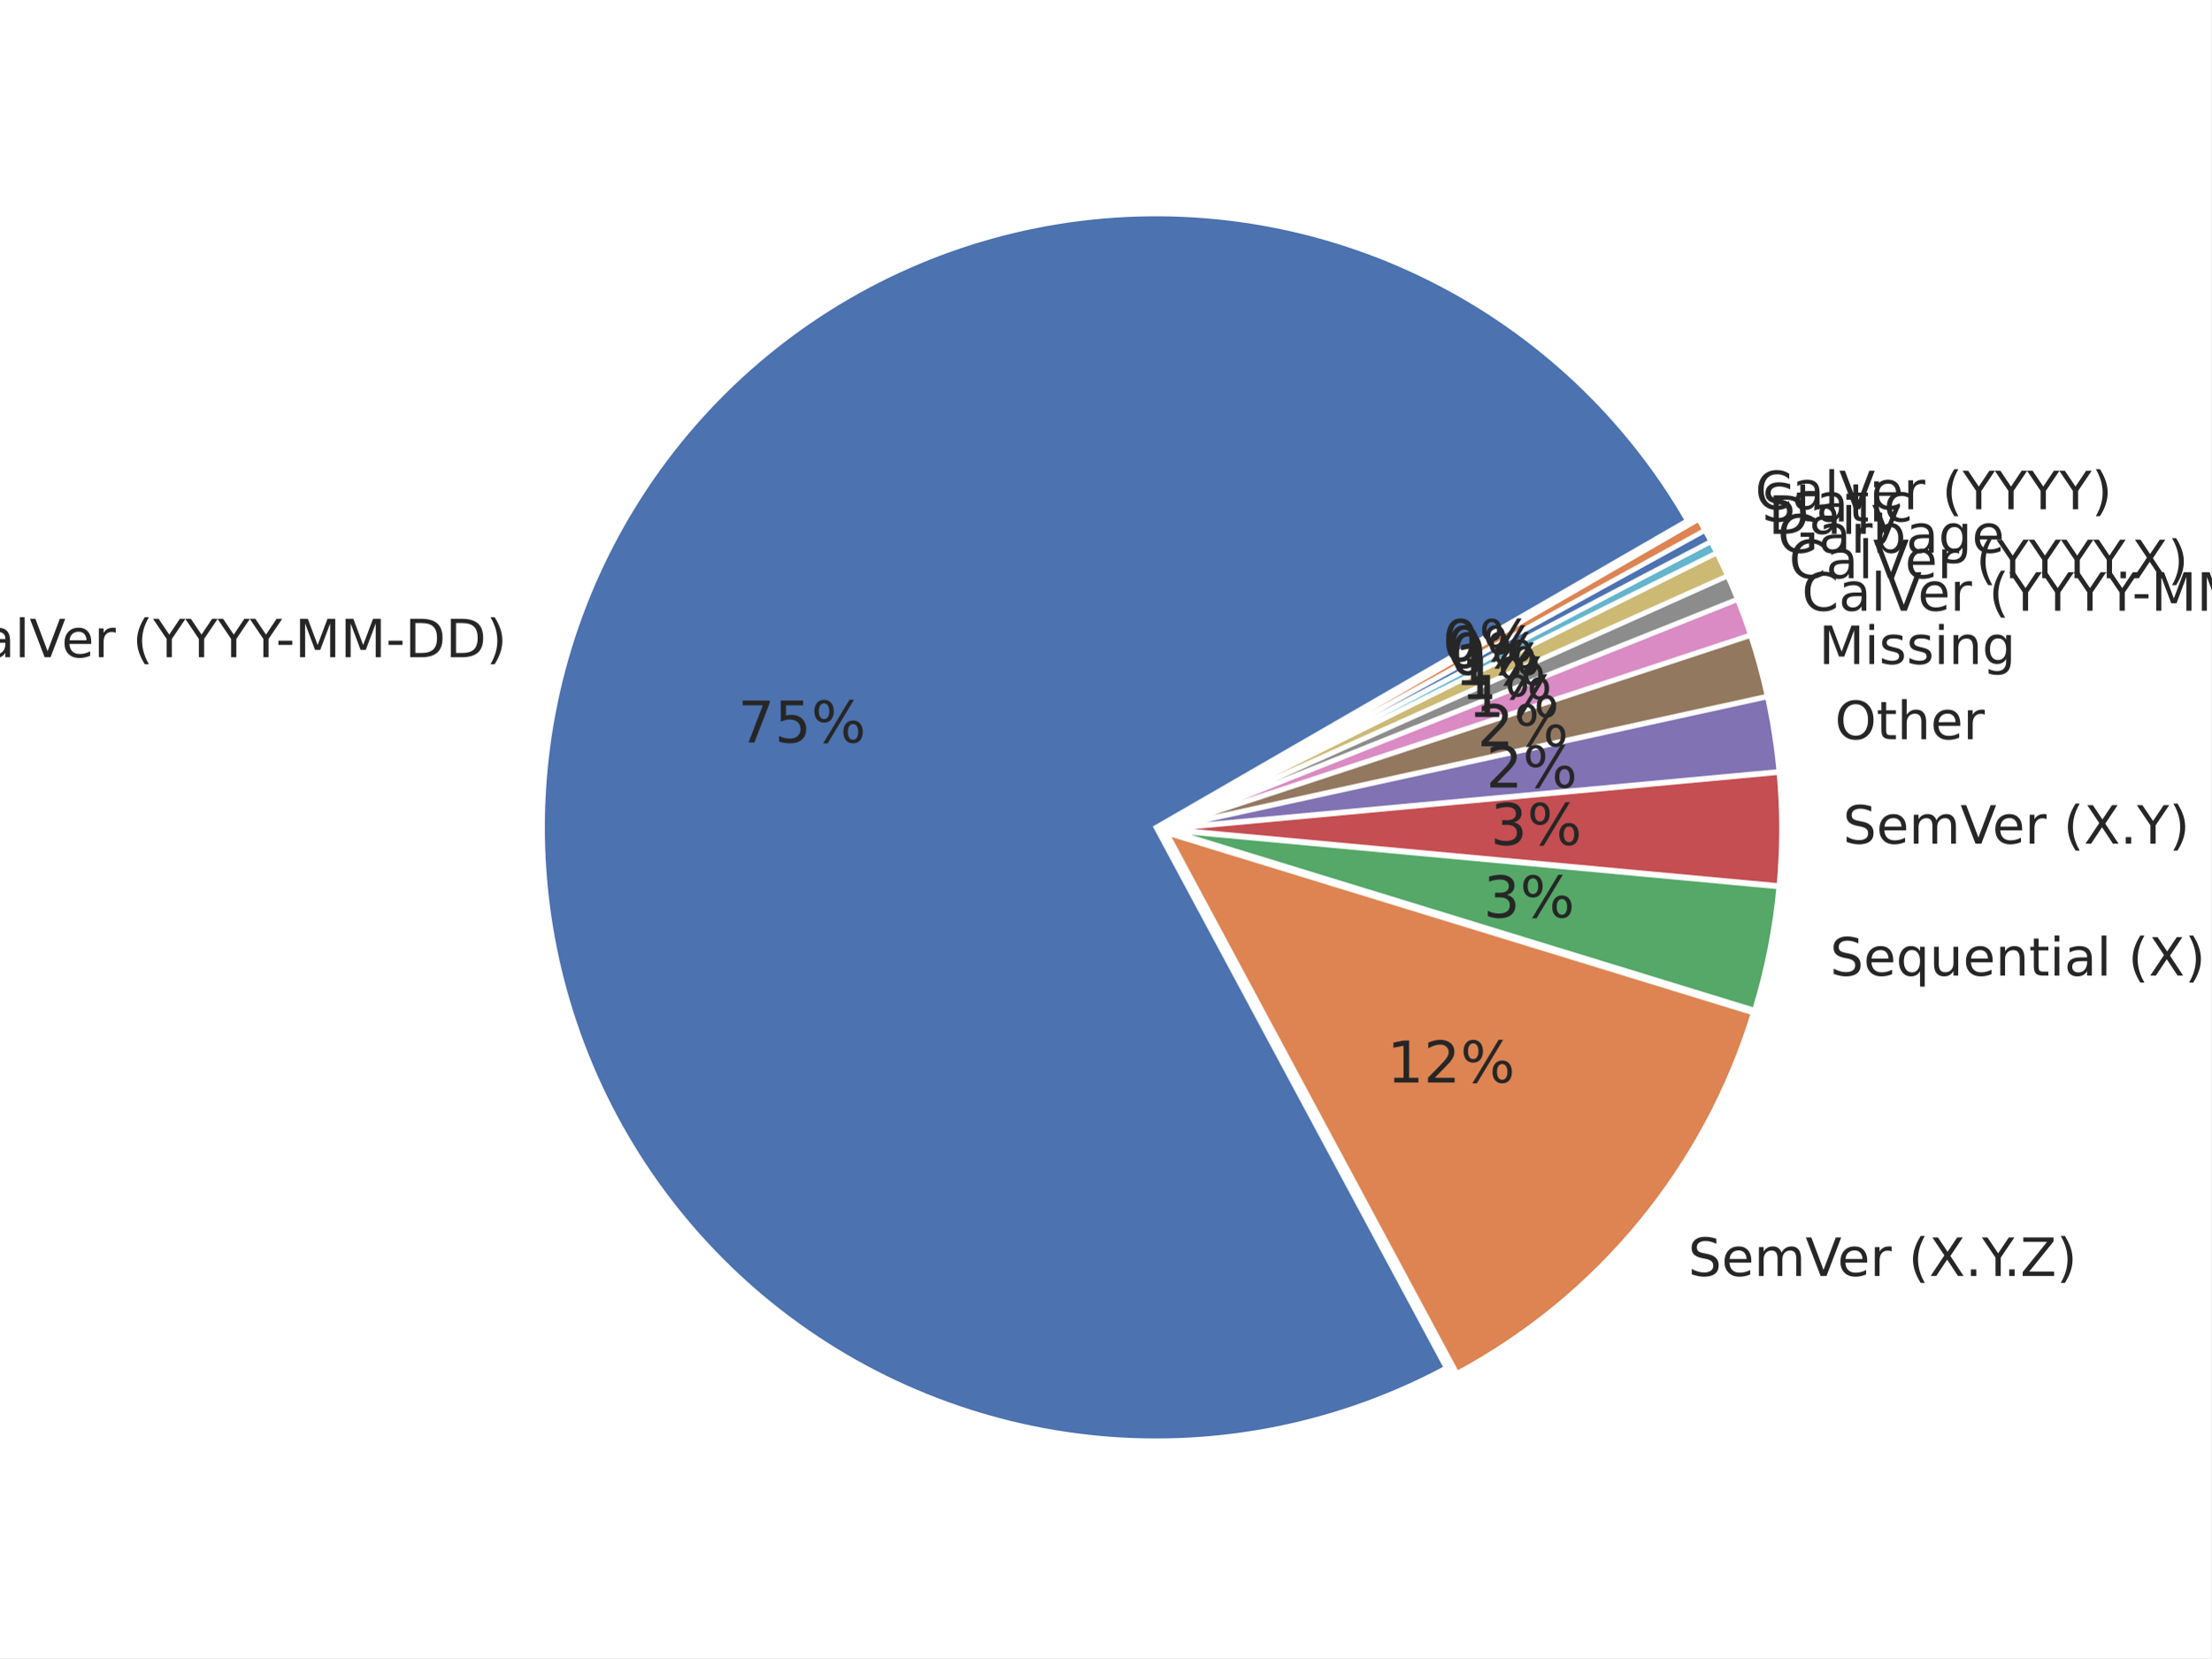
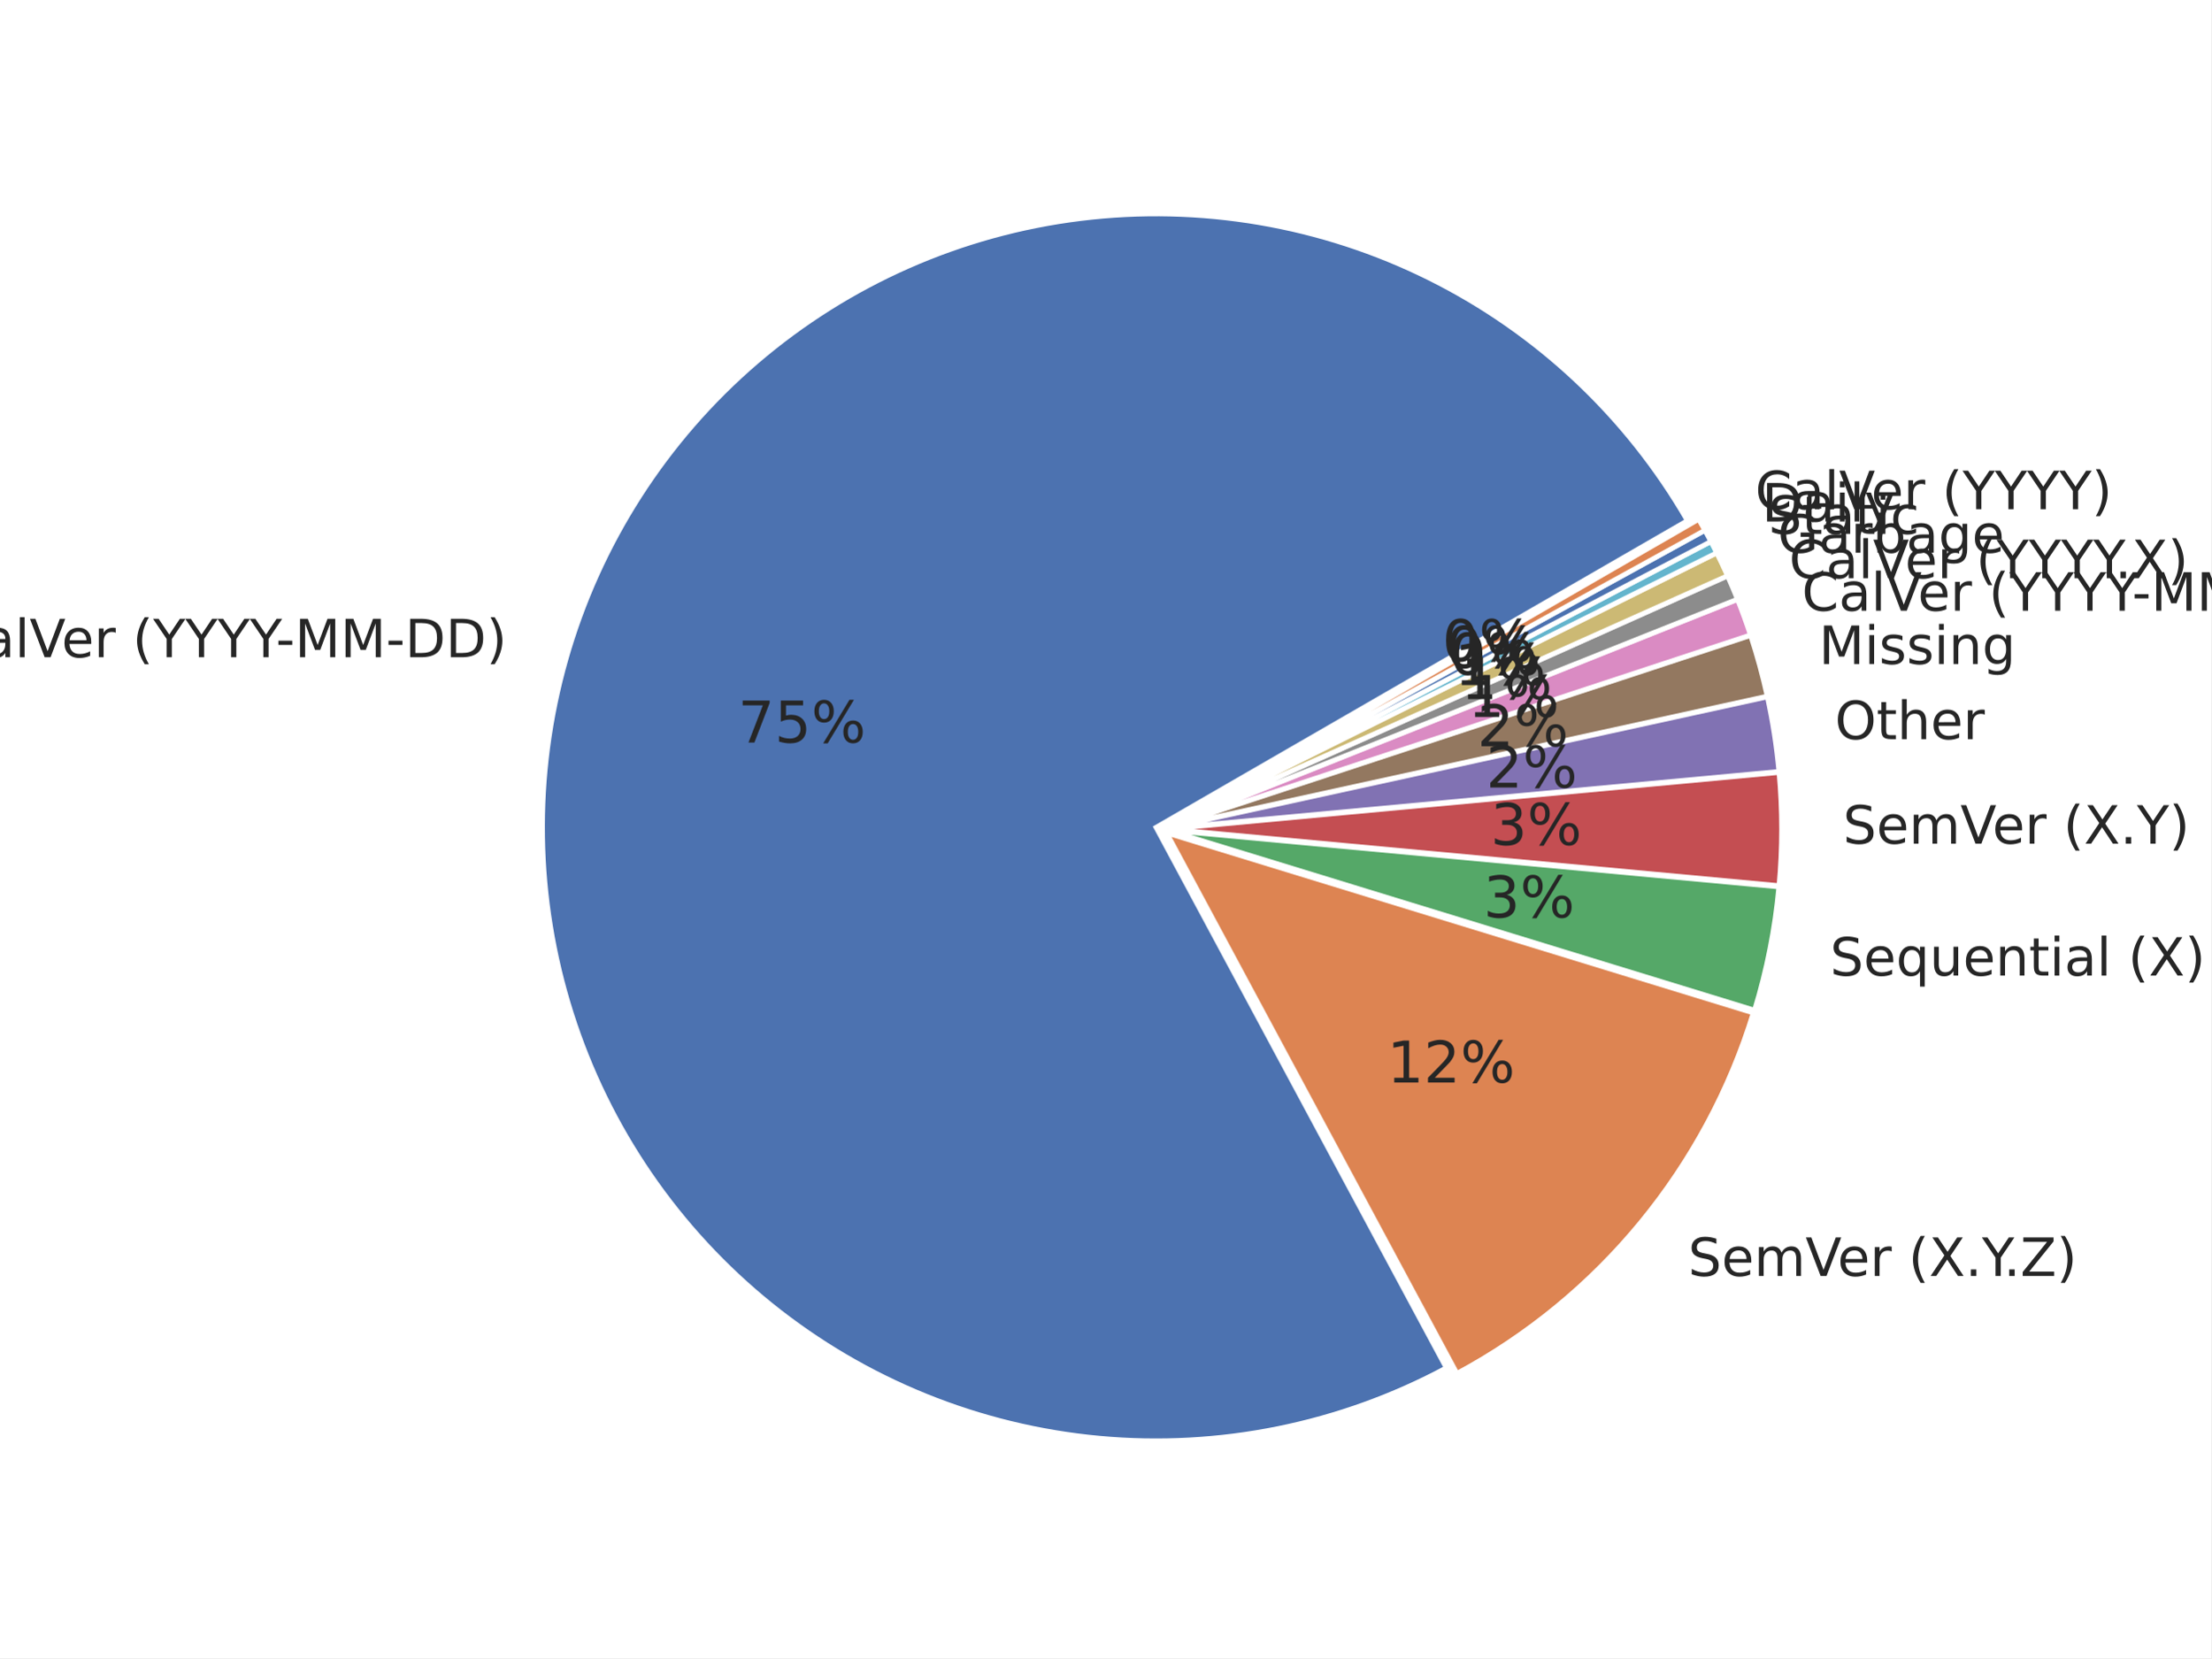
<svg xmlns="http://www.w3.org/2000/svg" xmlns:xlink="http://www.w3.org/1999/xlink" width="460.8pt" height="345.6pt" viewBox="0 0 460.8 345.6" version="1.1">
  <defs>
    <style type="text/css">*{stroke-linejoin: round; stroke-linecap: butt}</style>
  </defs>
  <g id="figure_1">
    <g id="patch_1">
      <path d="M 0 345.6  L 460.8 345.6  L 460.8 0  L 0 0  z " style="fill: #ffffff" />
    </g>
    <g id="axes_1">
      <g id="matplotlib.axis_1" />
      <g id="matplotlib.axis_2" />
      <g id="patch_2">
        <path d="M 351.658 108.514  C 339.098 86.759 320.402 69.181 297.915 57.984  C 275.429 46.787 250.133 42.46 225.204 45.547  C 200.274 48.634 176.798 59 157.722 75.343  C 138.645 91.687 124.802 113.295 117.927 137.456  C 111.053 161.617 111.448 187.277 119.063 211.215  C 126.678 235.153 141.181 256.324 160.752 272.073  C 180.322 287.821 204.106 297.459 229.119 299.777  C 254.132 302.094 279.282 296.991 301.413 285.107  L 240.918 172.45  z " style="fill: #4c72b0; stroke: #ffffff; stroke-linejoin: miter" />
      </g>
      <g id="patch_3">
        <path d="M 303.631 286.269  C 318.328 278.377 331.339 267.685 341.93 254.796  C 352.521 241.908 360.488 227.071 365.382 211.124  L 243.136 173.612  z " style="fill: #dd8452; stroke: #ffffff; stroke-linejoin: miter" />
      </g>
      <g id="patch_4">
        <path d="M 365.648 210.56  C 366.932 206.375 368 202.128 368.849 197.834  C 369.697 193.54 370.325 189.205 370.729 184.846  L 243.402 173.048  z " style="fill: #55a868; stroke: #ffffff; stroke-linejoin: miter" />
      </g>
      <g id="patch_5">
        <path d="M 370.753 184.599  C 371.116 180.676 371.298 176.739 371.298 172.8  C 371.298 168.861 371.116 164.924 370.753 161.001  L 243.426 172.8  z " style="fill: #c44e52; stroke: #ffffff; stroke-linejoin: miter" />
      </g>
      <g id="patch_6">
        <path d="M 370.738 160.805  C 370.495 158.191 370.173 155.584 369.77 152.989  C 369.367 150.395 368.884 147.813 368.323 145.248  L 243.411 172.604  z " style="fill: #8172b3; stroke: #ffffff; stroke-linejoin: miter" />
      </g>
      <g id="patch_7">
        <path d="M 368.293 145.107  C 367.824 142.969 367.302 140.844 366.724 138.733  C 366.147 136.623 365.516 134.527 364.831 132.449  L 243.381 172.463  z " style="fill: #937860; stroke: #ffffff; stroke-linejoin: miter" />
      </g>
      <g id="patch_8">
        <path d="M 364.799 132.349  C 364.389 131.102 363.959 129.861 363.51 128.628  C 363.06 127.394 362.593 126.167 362.106 124.948  L 243.349 172.363  z " style="fill: #da8bc3; stroke: #ffffff; stroke-linejoin: miter" />
      </g>
      <g id="patch_9">
        <path d="M 362.082 124.887  C 361.757 124.074 361.424 123.265 361.083 122.459  C 360.742 121.653 360.393 120.85 360.035 120.051  L 243.325 172.302  z " style="fill: #8c8c8c; stroke: #ffffff; stroke-linejoin: miter" />
      </g>
      <g id="patch_10">
        <path d="M 360.013 120.004  C 359.656 119.205 359.29 118.41 358.916 117.618  C 358.542 116.827 358.16 116.04 357.77 115.256  L 243.304 172.254  z " style="fill: #ccb974; stroke: #ffffff; stroke-linejoin: miter" />
      </g>
      <g id="patch_11">
        <path d="M 357.753 115.221  C 357.558 114.829 357.36 114.438 357.161 114.049  C 356.962 113.659 356.761 113.27 356.558 112.883  L 243.286 172.218  z " style="fill: #64b5cd; stroke: #ffffff; stroke-linejoin: miter" />
      </g>
      <g id="patch_12">
        <path d="M 356.546 112.859  C 356.343 112.472 356.138 112.085 355.931 111.7  C 355.724 111.314 355.515 110.929 355.304 110.546  L 243.274 172.195  z " style="fill: #4c72b0; stroke: #ffffff; stroke-linejoin: miter" />
      </g>
      <g id="patch_13">
        <path d="M 355.291 110.523  C 355.08 110.14 354.867 109.757 354.652 109.376  C 354.437 108.995 354.221 108.615 354.002 108.236  L 243.261 172.172  z " style="fill: #dd8452; stroke: #ffffff; stroke-linejoin: miter" />
      </g>
      <g id="text_1">
        <g style="fill: #262626" transform="translate(-11.31916 136.9921) scale(0.11 -0.11)">
          <defs>
            <path id="DejaVuSans-43" d="M 4122 4306  L 4122 3641  Q 3803 3938 3442 4084  Q 3081 4231 2675 4231  Q 1875 4231 1450 3742  Q 1025 3253 1025 2328  Q 1025 1406 1450 917  Q 1875 428 2675 428  Q 3081 428 3442 575  Q 3803 722 4122 1019  L 4122 359  Q 3791 134 3420 21  Q 3050 -91 2638 -91  Q 1578 -91 968 557  Q 359 1206 359 2328  Q 359 3453 968 4101  Q 1578 4750 2638 4750  Q 3056 4750 3426 4639  Q 3797 4528 4122 4306  z " transform="scale(0.015625)" />
            <path id="DejaVuSans-61" d="M 2194 1759  Q 1497 1759 1228 1600  Q 959 1441 959 1056  Q 959 750 1161 570  Q 1363 391 1709 391  Q 2188 391 2477 730  Q 2766 1069 2766 1631  L 2766 1759  L 2194 1759  z M 3341 1997  L 3341 0  L 2766 0  L 2766 531  Q 2569 213 2275 61  Q 1981 -91 1556 -91  Q 1019 -91 701 211  Q 384 513 384 1019  Q 384 1609 779 1909  Q 1175 2209 1959 2209  L 2766 2209  L 2766 2266  Q 2766 2663 2505 2880  Q 2244 3097 1772 3097  Q 1472 3097 1187 3025  Q 903 2953 641 2809  L 641 3341  Q 956 3463 1253 3523  Q 1550 3584 1831 3584  Q 2591 3584 2966 3190  Q 3341 2797 3341 1997  z " transform="scale(0.015625)" />
            <path id="DejaVuSans-6c" d="M 603 4863  L 1178 4863  L 1178 0  L 603 0  L 603 4863  z " transform="scale(0.015625)" />
            <path id="DejaVuSans-56" d="M 1831 0  L 50 4666  L 709 4666  L 2188 738  L 3669 4666  L 4325 4666  L 2547 0  L 1831 0  z " transform="scale(0.015625)" />
            <path id="DejaVuSans-65" d="M 3597 1894  L 3597 1613  L 953 1613  Q 991 1019 1311 708  Q 1631 397 2203 397  Q 2534 397 2845 478  Q 3156 559 3463 722  L 3463 178  Q 3153 47 2828 -22  Q 2503 -91 2169 -91  Q 1331 -91 842 396  Q 353 884 353 1716  Q 353 2575 817 3079  Q 1281 3584 2069 3584  Q 2775 3584 3186 3129  Q 3597 2675 3597 1894  z M 3022 2063  Q 3016 2534 2758 2815  Q 2500 3097 2075 3097  Q 1594 3097 1305 2825  Q 1016 2553 972 2059  L 3022 2063  z " transform="scale(0.015625)" />
            <path id="DejaVuSans-72" d="M 2631 2963  Q 2534 3019 2420 3045  Q 2306 3072 2169 3072  Q 1681 3072 1420 2755  Q 1159 2438 1159 1844  L 1159 0  L 581 0  L 581 3500  L 1159 3500  L 1159 2956  Q 1341 3275 1631 3429  Q 1922 3584 2338 3584  Q 2397 3584 2469 3576  Q 2541 3569 2628 3553  L 2631 2963  z " transform="scale(0.015625)" />
            <path id="DejaVuSans-20" transform="scale(0.015625)" />
            <path id="DejaVuSans-28" d="M 1984 4856  Q 1566 4138 1362 3434  Q 1159 2731 1159 2009  Q 1159 1288 1364 580  Q 1569 -128 1984 -844  L 1484 -844  Q 1016 -109 783 600  Q 550 1309 550 2009  Q 550 2706 781 3412  Q 1013 4119 1484 4856  L 1984 4856  z " transform="scale(0.015625)" />
            <path id="DejaVuSans-59" d="M -13 4666  L 666 4666  L 1959 2747  L 3244 4666  L 3922 4666  L 2272 2222  L 2272 0  L 1638 0  L 1638 2222  L -13 4666  z " transform="scale(0.015625)" />
            <path id="DejaVuSans-2d" d="M 313 2009  L 1997 2009  L 1997 1497  L 313 1497  L 313 2009  z " transform="scale(0.015625)" />
            <path id="DejaVuSans-4d" d="M 628 4666  L 1569 4666  L 2759 1491  L 3956 4666  L 4897 4666  L 4897 0  L 4281 0  L 4281 4097  L 3078 897  L 2444 897  L 1241 4097  L 1241 0  L 628 0  L 628 4666  z " transform="scale(0.015625)" />
            <path id="DejaVuSans-44" d="M 1259 4147  L 1259 519  L 2022 519  Q 2988 519 3436 956  Q 3884 1394 3884 2338  Q 3884 3275 3436 3711  Q 2988 4147 2022 4147  L 1259 4147  z M 628 4666  L 1925 4666  Q 3281 4666 3915 4102  Q 4550 3538 4550 2338  Q 4550 1131 3912 565  Q 3275 0 1925 0  L 628 0  L 628 4666  z " transform="scale(0.015625)" />
            <path id="DejaVuSans-29" d="M 513 4856  L 1013 4856  Q 1481 4119 1714 3412  Q 1947 2706 1947 2009  Q 1947 1309 1714 600  Q 1481 -109 1013 -844  L 513 -844  Q 928 -128 1133 580  Q 1338 1288 1338 2009  Q 1338 2731 1133 3434  Q 928 4138 513 4856  z " transform="scale(0.015625)" />
          </defs>
          <use xlink:href="#DejaVuSans-43" />
          <use xlink:href="#DejaVuSans-61" transform="translate(69.82422 0)" />
          <use xlink:href="#DejaVuSans-6c" transform="translate(131.1035 0)" />
          <use xlink:href="#DejaVuSans-56" transform="translate(158.8867 0)" />
          <use xlink:href="#DejaVuSans-65" transform="translate(219.5449 0)" />
          <use xlink:href="#DejaVuSans-72" transform="translate(281.0684 0)" />
          <use xlink:href="#DejaVuSans-20" transform="translate(322.1816 0)" />
          <use xlink:href="#DejaVuSans-28" transform="translate(353.9688 0)" />
          <use xlink:href="#DejaVuSans-59" transform="translate(392.9824 0)" />
          <use xlink:href="#DejaVuSans-59" transform="translate(454.0664 0)" />
          <use xlink:href="#DejaVuSans-59" transform="translate(515.1504 0)" />
          <use xlink:href="#DejaVuSans-59" transform="translate(576.2344 0)" />
          <use xlink:href="#DejaVuSans-2d" transform="translate(625.4434 0)" />
          <use xlink:href="#DejaVuSans-4d" transform="translate(661.5273 0)" />
          <use xlink:href="#DejaVuSans-4d" transform="translate(747.8066 0)" />
          <use xlink:href="#DejaVuSans-2d" transform="translate(834.0859 0)" />
          <use xlink:href="#DejaVuSans-44" transform="translate(870.1699 0)" />
          <use xlink:href="#DejaVuSans-44" transform="translate(947.1719 0)" />
          <use xlink:href="#DejaVuSans-29" transform="translate(1024.174 0)" />
        </g>
      </g>
      <g id="text_2">
        <g style="fill: #262626" transform="translate(153.7874 154.765) scale(0.12 -0.12)">
          <defs>
            <path id="DejaVuSans-37" d="M 525 4666  L 3525 4666  L 3525 4397  L 1831 0  L 1172 0  L 2766 4134  L 525 4134  L 525 4666  z " transform="scale(0.015625)" />
            <path id="DejaVuSans-35" d="M 691 4666  L 3169 4666  L 3169 4134  L 1269 4134  L 1269 2991  Q 1406 3038 1543 3061  Q 1681 3084 1819 3084  Q 2600 3084 3056 2656  Q 3513 2228 3513 1497  Q 3513 744 3044 326  Q 2575 -91 1722 -91  Q 1428 -91 1123 -41  Q 819 9 494 109  L 494 744  Q 775 591 1075 516  Q 1375 441 1709 441  Q 2250 441 2565 725  Q 2881 1009 2881 1497  Q 2881 1984 2565 2268  Q 2250 2553 1709 2553  Q 1456 2553 1204 2497  Q 953 2441 691 2322  L 691 4666  z " transform="scale(0.015625)" />
            <path id="DejaVuSans-25" d="M 4653 2053  Q 4381 2053 4226 1822  Q 4072 1591 4072 1178  Q 4072 772 4226 539  Q 4381 306 4653 306  Q 4919 306 5073 539  Q 5228 772 5228 1178  Q 5228 1588 5073 1820  Q 4919 2053 4653 2053  z M 4653 2450  Q 5147 2450 5437 2106  Q 5728 1763 5728 1178  Q 5728 594 5436 251  Q 5144 -91 4653 -91  Q 4153 -91 3862 251  Q 3572 594 3572 1178  Q 3572 1766 3864 2108  Q 4156 2450 4653 2450  z M 1428 4353  Q 1159 4353 1004 4120  Q 850 3888 850 3481  Q 850 3069 1003 2837  Q 1156 2606 1428 2606  Q 1700 2606 1854 2837  Q 2009 3069 2009 3481  Q 2009 3884 1853 4118  Q 1697 4353 1428 4353  z M 4250 4750  L 4750 4750  L 1831 -91  L 1331 -91  L 4250 4750  z M 1428 4750  Q 1922 4750 2215 4408  Q 2509 4066 2509 3481  Q 2509 2891 2217 2550  Q 1925 2209 1428 2209  Q 931 2209 642 2551  Q 353 2894 353 3481  Q 353 4063 643 4406  Q 934 4750 1428 4750  z " transform="scale(0.015625)" />
          </defs>
          <use xlink:href="#DejaVuSans-37" />
          <use xlink:href="#DejaVuSans-35" transform="translate(63.62305 0)" />
          <use xlink:href="#DejaVuSans-25" transform="translate(127.2461 0)" />
        </g>
      </g>
      <g id="text_3">
        <g style="fill: #262626" transform="translate(351.8093 265.9502) scale(0.11 -0.11)">
          <defs>
            <path id="DejaVuSans-53" d="M 3425 4513  L 3425 3897  Q 3066 4069 2747 4153  Q 2428 4238 2131 4238  Q 1616 4238 1336 4038  Q 1056 3838 1056 3469  Q 1056 3159 1242 3001  Q 1428 2844 1947 2747  L 2328 2669  Q 3034 2534 3370 2195  Q 3706 1856 3706 1288  Q 3706 609 3251 259  Q 2797 -91 1919 -91  Q 1588 -91 1214 -16  Q 841 59 441 206  L 441 856  Q 825 641 1194 531  Q 1563 422 1919 422  Q 2459 422 2753 634  Q 3047 847 3047 1241  Q 3047 1584 2836 1778  Q 2625 1972 2144 2069  L 1759 2144  Q 1053 2284 737 2584  Q 422 2884 422 3419  Q 422 4038 858 4394  Q 1294 4750 2059 4750  Q 2388 4750 2728 4690  Q 3069 4631 3425 4513  z " transform="scale(0.015625)" />
            <path id="DejaVuSans-6d" d="M 3328 2828  Q 3544 3216 3844 3400  Q 4144 3584 4550 3584  Q 5097 3584 5394 3201  Q 5691 2819 5691 2113  L 5691 0  L 5113 0  L 5113 2094  Q 5113 2597 4934 2840  Q 4756 3084 4391 3084  Q 3944 3084 3684 2787  Q 3425 2491 3425 1978  L 3425 0  L 2847 0  L 2847 2094  Q 2847 2600 2669 2842  Q 2491 3084 2119 3084  Q 1678 3084 1418 2786  Q 1159 2488 1159 1978  L 1159 0  L 581 0  L 581 3500  L 1159 3500  L 1159 2956  Q 1356 3278 1631 3431  Q 1906 3584 2284 3584  Q 2666 3584 2933 3390  Q 3200 3197 3328 2828  z " transform="scale(0.015625)" />
            <path id="DejaVuSans-58" d="M 403 4666  L 1081 4666  L 2241 2931  L 3406 4666  L 4084 4666  L 2584 2425  L 4184 0  L 3506 0  L 2194 1984  L 872 0  L 191 0  L 1856 2491  L 403 4666  z " transform="scale(0.015625)" />
            <path id="DejaVuSans-2e" d="M 684 794  L 1344 794  L 1344 0  L 684 0  L 684 794  z " transform="scale(0.015625)" />
            <path id="DejaVuSans-5a" d="M 359 4666  L 4025 4666  L 4025 4184  L 1075 531  L 4097 531  L 4097 0  L 288 0  L 288 481  L 3238 4134  L 359 4134  L 359 4666  z " transform="scale(0.015625)" />
          </defs>
          <use xlink:href="#DejaVuSans-53" />
          <use xlink:href="#DejaVuSans-65" transform="translate(63.47656 0)" />
          <use xlink:href="#DejaVuSans-6d" transform="translate(125 0)" />
          <use xlink:href="#DejaVuSans-56" transform="translate(222.4121 0)" />
          <use xlink:href="#DejaVuSans-65" transform="translate(283.0703 0)" />
          <use xlink:href="#DejaVuSans-72" transform="translate(344.5938 0)" />
          <use xlink:href="#DejaVuSans-20" transform="translate(385.707 0)" />
          <use xlink:href="#DejaVuSans-28" transform="translate(417.4941 0)" />
          <use xlink:href="#DejaVuSans-58" transform="translate(456.5078 0)" />
          <use xlink:href="#DejaVuSans-2e" transform="translate(525.0137 0)" />
          <use xlink:href="#DejaVuSans-59" transform="translate(556.8008 0)" />
          <use xlink:href="#DejaVuSans-2e" transform="translate(597.6348 0)" />
          <use xlink:href="#DejaVuSans-5a" transform="translate(629.4219 0)" />
          <use xlink:href="#DejaVuSans-29" transform="translate(697.9277 0)" />
        </g>
      </g>
      <g id="text_4">
        <g style="fill: #262626" transform="translate(289.0762 225.6338) scale(0.12 -0.12)">
          <defs>
            <path id="DejaVuSans-31" d="M 794 531  L 1825 531  L 1825 4091  L 703 3866  L 703 4441  L 1819 4666  L 2450 4666  L 2450 531  L 3481 531  L 3481 0  L 794 0  L 794 531  z " transform="scale(0.015625)" />
            <path id="DejaVuSans-32" d="M 1228 531  L 3431 531  L 3431 0  L 469 0  L 469 531  Q 828 903 1448 1529  Q 2069 2156 2228 2338  Q 2531 2678 2651 2914  Q 2772 3150 2772 3378  Q 2772 3750 2511 3984  Q 2250 4219 1831 4219  Q 1534 4219 1204 4116  Q 875 4013 500 3803  L 500 4441  Q 881 4594 1212 4672  Q 1544 4750 1819 4750  Q 2544 4750 2975 4387  Q 3406 4025 3406 3419  Q 3406 3131 3298 2873  Q 3191 2616 2906 2266  Q 2828 2175 2409 1742  Q 1991 1309 1228 531  z " transform="scale(0.015625)" />
          </defs>
          <use xlink:href="#DejaVuSans-31" />
          <use xlink:href="#DejaVuSans-32" transform="translate(63.62305 0)" />
          <use xlink:href="#DejaVuSans-25" transform="translate(127.2461 0)" />
        </g>
      </g>
      <g id="text_5">
        <g style="fill: #262626" transform="translate(381.3936 203.3474) scale(0.11 -0.11)">
          <defs>
            <path id="DejaVuSans-71" d="M 947 1747  Q 947 1113 1208 752  Q 1469 391 1925 391  Q 2381 391 2643 752  Q 2906 1113 2906 1747  Q 2906 2381 2643 2742  Q 2381 3103 1925 3103  Q 1469 3103 1208 2742  Q 947 2381 947 1747  z M 2906 525  Q 2725 213 2448 61  Q 2172 -91 1784 -91  Q 1150 -91 751 415  Q 353 922 353 1747  Q 353 2572 751 3078  Q 1150 3584 1784 3584  Q 2172 3584 2448 3432  Q 2725 3281 2906 2969  L 2906 3500  L 3481 3500  L 3481 -1331  L 2906 -1331  L 2906 525  z " transform="scale(0.015625)" />
            <path id="DejaVuSans-75" d="M 544 1381  L 544 3500  L 1119 3500  L 1119 1403  Q 1119 906 1312 657  Q 1506 409 1894 409  Q 2359 409 2629 706  Q 2900 1003 2900 1516  L 2900 3500  L 3475 3500  L 3475 0  L 2900 0  L 2900 538  Q 2691 219 2414 64  Q 2138 -91 1772 -91  Q 1169 -91 856 284  Q 544 659 544 1381  z M 1991 3584  L 1991 3584  z " transform="scale(0.015625)" />
            <path id="DejaVuSans-6e" d="M 3513 2113  L 3513 0  L 2938 0  L 2938 2094  Q 2938 2591 2744 2837  Q 2550 3084 2163 3084  Q 1697 3084 1428 2787  Q 1159 2491 1159 1978  L 1159 0  L 581 0  L 581 3500  L 1159 3500  L 1159 2956  Q 1366 3272 1645 3428  Q 1925 3584 2291 3584  Q 2894 3584 3203 3211  Q 3513 2838 3513 2113  z " transform="scale(0.015625)" />
            <path id="DejaVuSans-74" d="M 1172 4494  L 1172 3500  L 2356 3500  L 2356 3053  L 1172 3053  L 1172 1153  Q 1172 725 1289 603  Q 1406 481 1766 481  L 2356 481  L 2356 0  L 1766 0  Q 1100 0 847 248  Q 594 497 594 1153  L 594 3053  L 172 3053  L 172 3500  L 594 3500  L 594 4494  L 1172 4494  z " transform="scale(0.015625)" />
            <path id="DejaVuSans-69" d="M 603 3500  L 1178 3500  L 1178 0  L 603 0  L 603 3500  z M 603 4863  L 1178 4863  L 1178 4134  L 603 4134  L 603 4863  z " transform="scale(0.015625)" />
          </defs>
          <use xlink:href="#DejaVuSans-53" />
          <use xlink:href="#DejaVuSans-65" transform="translate(63.47656 0)" />
          <use xlink:href="#DejaVuSans-71" transform="translate(125 0)" />
          <use xlink:href="#DejaVuSans-75" transform="translate(188.4766 0)" />
          <use xlink:href="#DejaVuSans-65" transform="translate(251.8555 0)" />
          <use xlink:href="#DejaVuSans-6e" transform="translate(313.3789 0)" />
          <use xlink:href="#DejaVuSans-74" transform="translate(376.7578 0)" />
          <use xlink:href="#DejaVuSans-69" transform="translate(415.9668 0)" />
          <use xlink:href="#DejaVuSans-61" transform="translate(443.75 0)" />
          <use xlink:href="#DejaVuSans-6c" transform="translate(505.0293 0)" />
          <use xlink:href="#DejaVuSans-20" transform="translate(532.8125 0)" />
          <use xlink:href="#DejaVuSans-28" transform="translate(564.5996 0)" />
          <use xlink:href="#DejaVuSans-58" transform="translate(603.6133 0)" />
          <use xlink:href="#DejaVuSans-29" transform="translate(672.1191 0)" />
        </g>
      </g>
      <g id="text_6">
        <g style="fill: #262626" transform="translate(309.1517 191.2305) scale(0.12 -0.12)">
          <defs>
            <path id="DejaVuSans-33" d="M 2597 2516  Q 3050 2419 3304 2112  Q 3559 1806 3559 1356  Q 3559 666 3084 287  Q 2609 -91 1734 -91  Q 1441 -91 1130 -33  Q 819 25 488 141  L 488 750  Q 750 597 1062 519  Q 1375 441 1716 441  Q 2309 441 2620 675  Q 2931 909 2931 1356  Q 2931 1769 2642 2001  Q 2353 2234 1838 2234  L 1294 2234  L 1294 2753  L 1863 2753  Q 2328 2753 2575 2939  Q 2822 3125 2822 3475  Q 2822 3834 2567 4026  Q 2313 4219 1838 4219  Q 1578 4219 1281 4162  Q 984 4106 628 3988  L 628 4550  Q 988 4650 1302 4700  Q 1616 4750 1894 4750  Q 2613 4750 3031 4423  Q 3450 4097 3450 3541  Q 3450 3153 3228 2886  Q 3006 2619 2597 2516  z " transform="scale(0.015625)" />
          </defs>
          <use xlink:href="#DejaVuSans-33" />
          <use xlink:href="#DejaVuSans-25" transform="translate(63.62305 0)" />
        </g>
      </g>
      <g id="text_7">
        <g style="fill: #262626" transform="translate(384.0855 175.8353) scale(0.11 -0.11)">
          <use xlink:href="#DejaVuSans-53" />
          <use xlink:href="#DejaVuSans-65" transform="translate(63.47656 0)" />
          <use xlink:href="#DejaVuSans-6d" transform="translate(125 0)" />
          <use xlink:href="#DejaVuSans-56" transform="translate(222.4121 0)" />
          <use xlink:href="#DejaVuSans-65" transform="translate(283.0703 0)" />
          <use xlink:href="#DejaVuSans-72" transform="translate(344.5938 0)" />
          <use xlink:href="#DejaVuSans-20" transform="translate(385.707 0)" />
          <use xlink:href="#DejaVuSans-28" transform="translate(417.4941 0)" />
          <use xlink:href="#DejaVuSans-58" transform="translate(456.5078 0)" />
          <use xlink:href="#DejaVuSans-2e" transform="translate(525.0137 0)" />
          <use xlink:href="#DejaVuSans-59" transform="translate(556.8008 0)" />
          <use xlink:href="#DejaVuSans-29" transform="translate(617.8848 0)" />
        </g>
      </g>
      <g id="text_8">
        <g style="fill: #262626" transform="translate(310.631 176.1112) scale(0.12 -0.12)">
          <use xlink:href="#DejaVuSans-33" />
          <use xlink:href="#DejaVuSans-25" transform="translate(63.62305 0)" />
        </g>
      </g>
      <g id="text_9">
        <g style="fill: #262626" transform="translate(382.4057 154.0631) scale(0.11 -0.11)">
          <defs>
            <path id="DejaVuSans-4f" d="M 2522 4238  Q 1834 4238 1429 3725  Q 1025 3213 1025 2328  Q 1025 1447 1429 934  Q 1834 422 2522 422  Q 3209 422 3611 934  Q 4013 1447 4013 2328  Q 4013 3213 3611 3725  Q 3209 4238 2522 4238  z M 2522 4750  Q 3503 4750 4090 4092  Q 4678 3434 4678 2328  Q 4678 1225 4090 567  Q 3503 -91 2522 -91  Q 1538 -91 948 565  Q 359 1222 359 2328  Q 359 3434 948 4092  Q 1538 4750 2522 4750  z " transform="scale(0.015625)" />
            <path id="DejaVuSans-68" d="M 3513 2113  L 3513 0  L 2938 0  L 2938 2094  Q 2938 2591 2744 2837  Q 2550 3084 2163 3084  Q 1697 3084 1428 2787  Q 1159 2491 1159 1978  L 1159 0  L 581 0  L 581 4863  L 1159 4863  L 1159 2956  Q 1366 3272 1645 3428  Q 1925 3584 2291 3584  Q 2894 3584 3203 3211  Q 3513 2838 3513 2113  z " transform="scale(0.015625)" />
          </defs>
          <use xlink:href="#DejaVuSans-4f" />
          <use xlink:href="#DejaVuSans-74" transform="translate(78.71094 0)" />
          <use xlink:href="#DejaVuSans-68" transform="translate(117.9199 0)" />
          <use xlink:href="#DejaVuSans-65" transform="translate(181.2988 0)" />
          <use xlink:href="#DejaVuSans-72" transform="translate(242.8223 0)" />
        </g>
      </g>
      <g id="text_10">
        <g style="fill: #262626" transform="translate(309.7079 164.1463) scale(0.12 -0.12)">
          <use xlink:href="#DejaVuSans-32" />
          <use xlink:href="#DejaVuSans-25" transform="translate(63.62305 0)" />
        </g>
      </g>
      <g id="text_11">
        <g style="fill: #262626" transform="translate(379.0586 138.3957) scale(0.11 -0.11)">
          <defs>
            <path id="DejaVuSans-73" d="M 2834 3397  L 2834 2853  Q 2591 2978 2328 3040  Q 2066 3103 1784 3103  Q 1356 3103 1142 2972  Q 928 2841 928 2578  Q 928 2378 1081 2264  Q 1234 2150 1697 2047  L 1894 2003  Q 2506 1872 2764 1633  Q 3022 1394 3022 966  Q 3022 478 2636 193  Q 2250 -91 1575 -91  Q 1294 -91 989 -36  Q 684 19 347 128  L 347 722  Q 666 556 975 473  Q 1284 391 1588 391  Q 1994 391 2212 530  Q 2431 669 2431 922  Q 2431 1156 2273 1281  Q 2116 1406 1581 1522  L 1381 1569  Q 847 1681 609 1914  Q 372 2147 372 2553  Q 372 3047 722 3315  Q 1072 3584 1716 3584  Q 2034 3584 2315 3537  Q 2597 3491 2834 3397  z " transform="scale(0.015625)" />
            <path id="DejaVuSans-67" d="M 2906 1791  Q 2906 2416 2648 2759  Q 2391 3103 1925 3103  Q 1463 3103 1205 2759  Q 947 2416 947 1791  Q 947 1169 1205 825  Q 1463 481 1925 481  Q 2391 481 2648 825  Q 2906 1169 2906 1791  z M 3481 434  Q 3481 -459 3084 -895  Q 2688 -1331 1869 -1331  Q 1566 -1331 1297 -1286  Q 1028 -1241 775 -1147  L 775 -588  Q 1028 -725 1275 -790  Q 1522 -856 1778 -856  Q 2344 -856 2625 -561  Q 2906 -266 2906 331  L 2906 616  Q 2728 306 2450 153  Q 2172 0 1784 0  Q 1141 0 747 490  Q 353 981 353 1791  Q 353 2603 747 3093  Q 1141 3584 1784 3584  Q 2172 3584 2450 3431  Q 2728 3278 2906 2969  L 2906 3500  L 3481 3500  L 3481 434  z " transform="scale(0.015625)" />
          </defs>
          <use xlink:href="#DejaVuSans-4d" />
          <use xlink:href="#DejaVuSans-69" transform="translate(86.2793 0)" />
          <use xlink:href="#DejaVuSans-73" transform="translate(114.0625 0)" />
          <use xlink:href="#DejaVuSans-73" transform="translate(166.1621 0)" />
          <use xlink:href="#DejaVuSans-69" transform="translate(218.2617 0)" />
          <use xlink:href="#DejaVuSans-6e" transform="translate(246.0449 0)" />
          <use xlink:href="#DejaVuSans-67" transform="translate(309.4238 0)" />
        </g>
      </g>
      <g id="text_12">
        <g style="fill: #262626" transform="translate(307.8685 155.5363) scale(0.12 -0.12)">
          <use xlink:href="#DejaVuSans-32" />
          <use xlink:href="#DejaVuSans-25" transform="translate(63.62305 0)" />
        </g>
      </g>
      <g id="text_13">
        <g style="fill: #262626" transform="translate(375.5255 127.2896) scale(0.11 -0.11)">
          <use xlink:href="#DejaVuSans-43" />
          <use xlink:href="#DejaVuSans-61" transform="translate(69.82422 0)" />
          <use xlink:href="#DejaVuSans-6c" transform="translate(131.1035 0)" />
          <use xlink:href="#DejaVuSans-56" transform="translate(158.8867 0)" />
          <use xlink:href="#DejaVuSans-65" transform="translate(219.5449 0)" />
          <use xlink:href="#DejaVuSans-72" transform="translate(281.0684 0)" />
          <use xlink:href="#DejaVuSans-20" transform="translate(322.1816 0)" />
          <use xlink:href="#DejaVuSans-28" transform="translate(353.9688 0)" />
          <use xlink:href="#DejaVuSans-59" transform="translate(392.9824 0)" />
          <use xlink:href="#DejaVuSans-59" transform="translate(454.0664 0)" />
          <use xlink:href="#DejaVuSans-59" transform="translate(515.1504 0)" />
          <use xlink:href="#DejaVuSans-59" transform="translate(576.2344 0)" />
          <use xlink:href="#DejaVuSans-2d" transform="translate(625.4434 0)" />
          <use xlink:href="#DejaVuSans-4d" transform="translate(661.5273 0)" />
          <use xlink:href="#DejaVuSans-4d" transform="translate(747.8066 0)" />
          <use xlink:href="#DejaVuSans-29" transform="translate(834.0859 0)" />
        </g>
      </g>
      <g id="text_14">
        <g style="fill: #262626" transform="translate(305.9269 149.433) scale(0.12 -0.12)">
          <use xlink:href="#DejaVuSans-31" />
          <use xlink:href="#DejaVuSans-25" transform="translate(63.62305 0)" />
        </g>
      </g>
      <g id="text_15">
        <g style="fill: #262626" transform="translate(372.8589 120.5098) scale(0.11 -0.11)">
          <use xlink:href="#DejaVuSans-43" />
          <use xlink:href="#DejaVuSans-61" transform="translate(69.82422 0)" />
          <use xlink:href="#DejaVuSans-6c" transform="translate(131.1035 0)" />
          <use xlink:href="#DejaVuSans-56" transform="translate(158.8867 0)" />
          <use xlink:href="#DejaVuSans-65" transform="translate(219.5449 0)" />
          <use xlink:href="#DejaVuSans-72" transform="translate(281.0684 0)" />
          <use xlink:href="#DejaVuSans-20" transform="translate(322.1816 0)" />
          <use xlink:href="#DejaVuSans-28" transform="translate(353.9688 0)" />
          <use xlink:href="#DejaVuSans-59" transform="translate(392.9824 0)" />
          <use xlink:href="#DejaVuSans-59" transform="translate(454.0664 0)" />
          <use xlink:href="#DejaVuSans-59" transform="translate(515.1504 0)" />
          <use xlink:href="#DejaVuSans-59" transform="translate(576.2344 0)" />
          <use xlink:href="#DejaVuSans-2e" transform="translate(617.0684 0)" />
          <use xlink:href="#DejaVuSans-58" transform="translate(648.8555 0)" />
          <use xlink:href="#DejaVuSans-29" transform="translate(717.3613 0)" />
        </g>
      </g>
      <g id="text_16">
        <g style="fill: #262626" transform="translate(304.4615 145.7071) scale(0.12 -0.12)">
          <use xlink:href="#DejaVuSans-31" />
          <use xlink:href="#DejaVuSans-25" transform="translate(63.62305 0)" />
        </g>
      </g>
      <g id="text_17">
        <g style="fill: #262626" transform="translate(370.4773 115.19) scale(0.11 -0.11)">
          <defs>
            <path id="DejaVuSans-47" d="M 3809 666  L 3809 1919  L 2778 1919  L 2778 2438  L 4434 2438  L 4434 434  Q 4069 175 3628 42  Q 3188 -91 2688 -91  Q 1594 -91 976 548  Q 359 1188 359 2328  Q 359 3472 976 4111  Q 1594 4750 2688 4750  Q 3144 4750 3555 4637  Q 3966 4525 4313 4306  L 4313 3634  Q 3963 3931 3569 4081  Q 3175 4231 2741 4231  Q 1884 4231 1454 3753  Q 1025 3275 1025 2328  Q 1025 1384 1454 906  Q 1884 428 2741 428  Q 3075 428 3337 486  Q 3600 544 3809 666  z " transform="scale(0.015625)" />
            <path id="DejaVuSans-62" d="M 3116 1747  Q 3116 2381 2855 2742  Q 2594 3103 2138 3103  Q 1681 3103 1420 2742  Q 1159 2381 1159 1747  Q 1159 1113 1420 752  Q 1681 391 2138 391  Q 2594 391 2855 752  Q 3116 1113 3116 1747  z M 1159 2969  Q 1341 3281 1617 3432  Q 1894 3584 2278 3584  Q 2916 3584 3314 3078  Q 3713 2572 3713 1747  Q 3713 922 3314 415  Q 2916 -91 2278 -91  Q 1894 -91 1617 61  Q 1341 213 1159 525  L 1159 0  L 581 0  L 581 4863  L 1159 4863  L 1159 2969  z " transform="scale(0.015625)" />
          </defs>
          <use xlink:href="#DejaVuSans-47" />
          <use xlink:href="#DejaVuSans-61" transform="translate(77.49023 0)" />
          <use xlink:href="#DejaVuSans-72" transform="translate(138.7695 0)" />
          <use xlink:href="#DejaVuSans-62" transform="translate(179.8828 0)" />
          <use xlink:href="#DejaVuSans-61" transform="translate(243.3594 0)" />
          <use xlink:href="#DejaVuSans-67" transform="translate(304.6387 0)" />
          <use xlink:href="#DejaVuSans-65" transform="translate(368.1152 0)" />
        </g>
      </g>
      <g id="text_18">
        <g style="fill: #262626" transform="translate(303.1527 142.7837) scale(0.12 -0.12)">
          <use xlink:href="#DejaVuSans-31" />
          <use xlink:href="#DejaVuSans-25" transform="translate(63.62305 0)" />
        </g>
      </g>
      <g id="text_19">
        <g style="fill: #262626" transform="translate(368.5489 111.2669) scale(0.11 -0.11)">
          <defs>
-             <path id="DejaVuSans-79" d="M 2059 -325  Q 1816 -950 1584 -1140  Q 1353 -1331 966 -1331  L 506 -1331  L 506 -850  L 844 -850  Q 1081 -850 1212 -737  Q 1344 -625 1503 -206  L 1606 56  L 191 3500  L 800 3500  L 1894 763  L 2988 3500  L 3597 3500  L 2059 -325  z " transform="scale(0.015625)" />
-           </defs>
-           <use xlink:href="#DejaVuSans-44" />
-           <use xlink:href="#DejaVuSans-61" transform="translate(77.00195 0)" />
-           <use xlink:href="#DejaVuSans-69" transform="translate(138.2812 0)" />
-           <use xlink:href="#DejaVuSans-6c" transform="translate(166.0645 0)" />
-           <use xlink:href="#DejaVuSans-79" transform="translate(193.8477 0)" />
-         </g>
-       </g>
-       <g id="text_20">
-         <g style="fill: #262626" transform="translate(302.0929 140.6277) scale(0.12 -0.12)">
-           <defs>
-             <path id="DejaVuSans-30" d="M 2034 4250  Q 1547 4250 1301 3770  Q 1056 3291 1056 2328  Q 1056 1369 1301 889  Q 1547 409 2034 409  Q 2525 409 2770 889  Q 3016 1369 3016 2328  Q 3016 3291 2770 3770  Q 2525 4250 2034 4250  z M 2034 4750  Q 2819 4750 3233 4129  Q 3647 3509 3647 2328  Q 3647 1150 3233 529  Q 2819 -91 2034 -91  Q 1250 -91 836 529  Q 422 1150 422 2328  Q 422 3509 836 4129  Q 1250 4750 2034 4750  z " transform="scale(0.015625)" />
-           </defs>
-           <use xlink:href="#DejaVuSans-30" />
-           <use xlink:href="#DejaVuSans-25" transform="translate(63.62305 0)" />
-         </g>
-       </g>
-       <g id="text_21">
-         <g style="fill: #262626" transform="translate(367.1965 108.6852) scale(0.11 -0.11)">
-           <defs>
            <path id="DejaVuSans-63" d="M 3122 3366  L 3122 2828  Q 2878 2963 2633 3030  Q 2388 3097 2138 3097  Q 1578 3097 1268 2742  Q 959 2388 959 1747  Q 959 1106 1268 751  Q 1578 397 2138 397  Q 2388 397 2633 464  Q 2878 531 3122 666  L 3122 134  Q 2881 22 2623 -34  Q 2366 -91 2075 -91  Q 1284 -91 818 406  Q 353 903 353 1747  Q 353 2603 823 3093  Q 1294 3584 2113 3584  Q 2378 3584 2631 3529  Q 2884 3475 3122 3366  z " transform="scale(0.015625)" />
          </defs>
          <use xlink:href="#DejaVuSans-53" />
          <use xlink:href="#DejaVuSans-74" transform="translate(63.47656 0)" />
          <use xlink:href="#DejaVuSans-61" transform="translate(102.6855 0)" />
          <use xlink:href="#DejaVuSans-74" transform="translate(163.9648 0)" />
          <use xlink:href="#DejaVuSans-69" transform="translate(203.1738 0)" />
          <use xlink:href="#DejaVuSans-63" transform="translate(230.957 0)" />
+         </g>
+       </g>
+       <g id="text_20">
+         <g style="fill: #262626" transform="translate(302.0929 140.6277) scale(0.12 -0.12)">
+           <defs>
+             <path id="DejaVuSans-30" d="M 2034 4250  Q 1547 4250 1301 3770  Q 1056 3291 1056 2328  Q 1056 1369 1301 889  Q 1547 409 2034 409  Q 2525 409 2770 889  Q 3016 1369 3016 2328  Q 3016 3291 2770 3770  Q 2525 4250 2034 4250  z M 2034 4750  Q 2819 4750 3233 4129  Q 3647 3509 3647 2328  Q 3647 1150 3233 529  Q 2819 -91 2034 -91  Q 1250 -91 836 529  Q 422 1150 422 2328  Q 422 3509 836 4129  Q 1250 4750 2034 4750  z " transform="scale(0.015625)" />
+           </defs>
+           <use xlink:href="#DejaVuSans-30" />
+           <use xlink:href="#DejaVuSans-25" transform="translate(63.62305 0)" />
+         </g>
+       </g>
+       <g id="text_21">
+         <g style="fill: #262626" transform="translate(367.1965 108.6852) scale(0.11 -0.11)">
+           <defs>
+             <path id="DejaVuSans-79" d="M 2059 -325  Q 1816 -950 1584 -1140  Q 1353 -1331 966 -1331  L 506 -1331  L 506 -850  L 844 -850  Q 1081 -850 1212 -737  Q 1344 -625 1503 -206  L 1606 56  L 191 3500  L 800 3500  L 1894 763  L 2988 3500  L 3597 3500  L 2059 -325  z " transform="scale(0.015625)" />
+           </defs>
+           <use xlink:href="#DejaVuSans-44" />
+           <use xlink:href="#DejaVuSans-61" transform="translate(77.00195 0)" />
+           <use xlink:href="#DejaVuSans-69" transform="translate(138.2812 0)" />
+           <use xlink:href="#DejaVuSans-6c" transform="translate(166.0645 0)" />
+           <use xlink:href="#DejaVuSans-79" transform="translate(193.8477 0)" />
        </g>
      </g>
      <g id="text_22">
        <g style="fill: #262626" transform="translate(301.3497 139.2089) scale(0.12 -0.12)">
          <use xlink:href="#DejaVuSans-30" />
          <use xlink:href="#DejaVuSans-25" transform="translate(63.62305 0)" />
        </g>
      </g>
      <g id="text_23">
        <g style="fill: #262626" transform="translate(365.7914 106.1318) scale(0.11 -0.11)">
          <use xlink:href="#DejaVuSans-43" />
          <use xlink:href="#DejaVuSans-61" transform="translate(69.82422 0)" />
          <use xlink:href="#DejaVuSans-6c" transform="translate(131.1035 0)" />
          <use xlink:href="#DejaVuSans-56" transform="translate(158.8867 0)" />
          <use xlink:href="#DejaVuSans-65" transform="translate(219.5449 0)" />
          <use xlink:href="#DejaVuSans-72" transform="translate(281.0684 0)" />
          <use xlink:href="#DejaVuSans-20" transform="translate(322.1816 0)" />
          <use xlink:href="#DejaVuSans-28" transform="translate(353.9688 0)" />
          <use xlink:href="#DejaVuSans-59" transform="translate(392.9824 0)" />
          <use xlink:href="#DejaVuSans-59" transform="translate(454.0664 0)" />
          <use xlink:href="#DejaVuSans-59" transform="translate(515.1504 0)" />
          <use xlink:href="#DejaVuSans-59" transform="translate(576.2344 0)" />
          <use xlink:href="#DejaVuSans-29" transform="translate(637.3184 0)" />
        </g>
      </g>
      <g id="text_24">
        <g style="fill: #262626" transform="translate(300.5775 137.8057) scale(0.12 -0.12)">
          <use xlink:href="#DejaVuSans-30" />
          <use xlink:href="#DejaVuSans-25" transform="translate(63.62305 0)" />
        </g>
      </g>
    </g>
  </g>
</svg>
